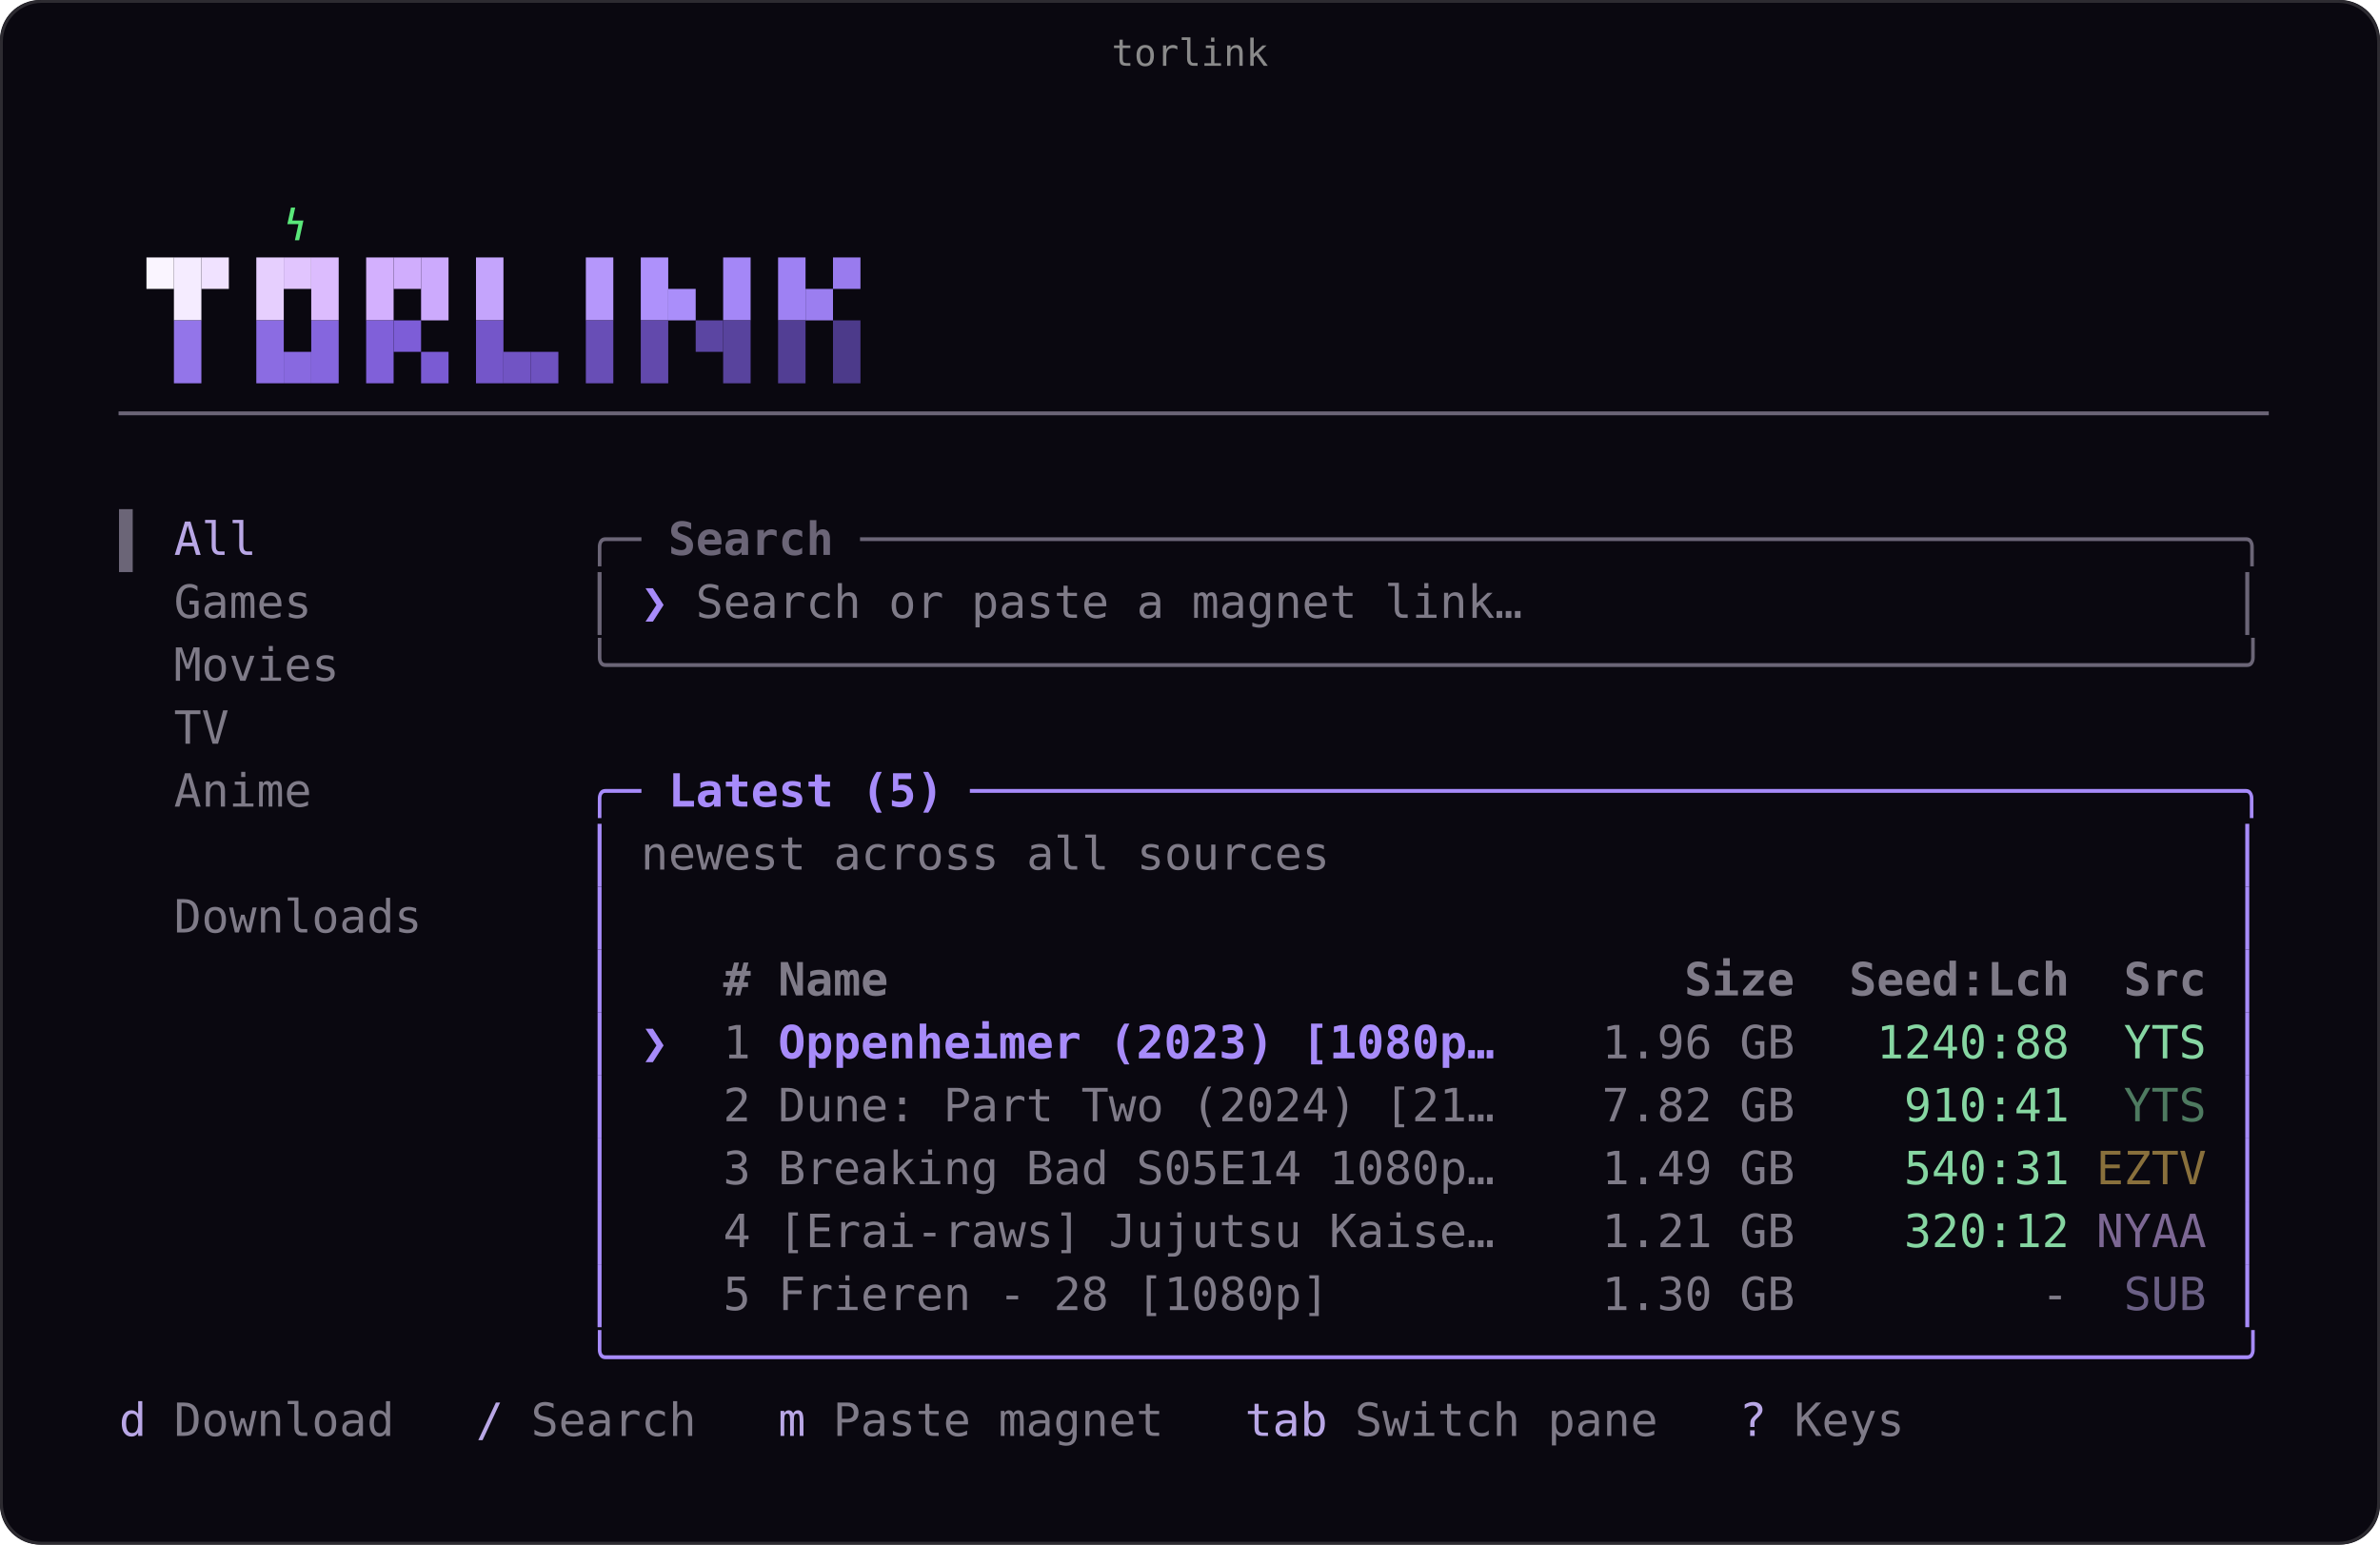
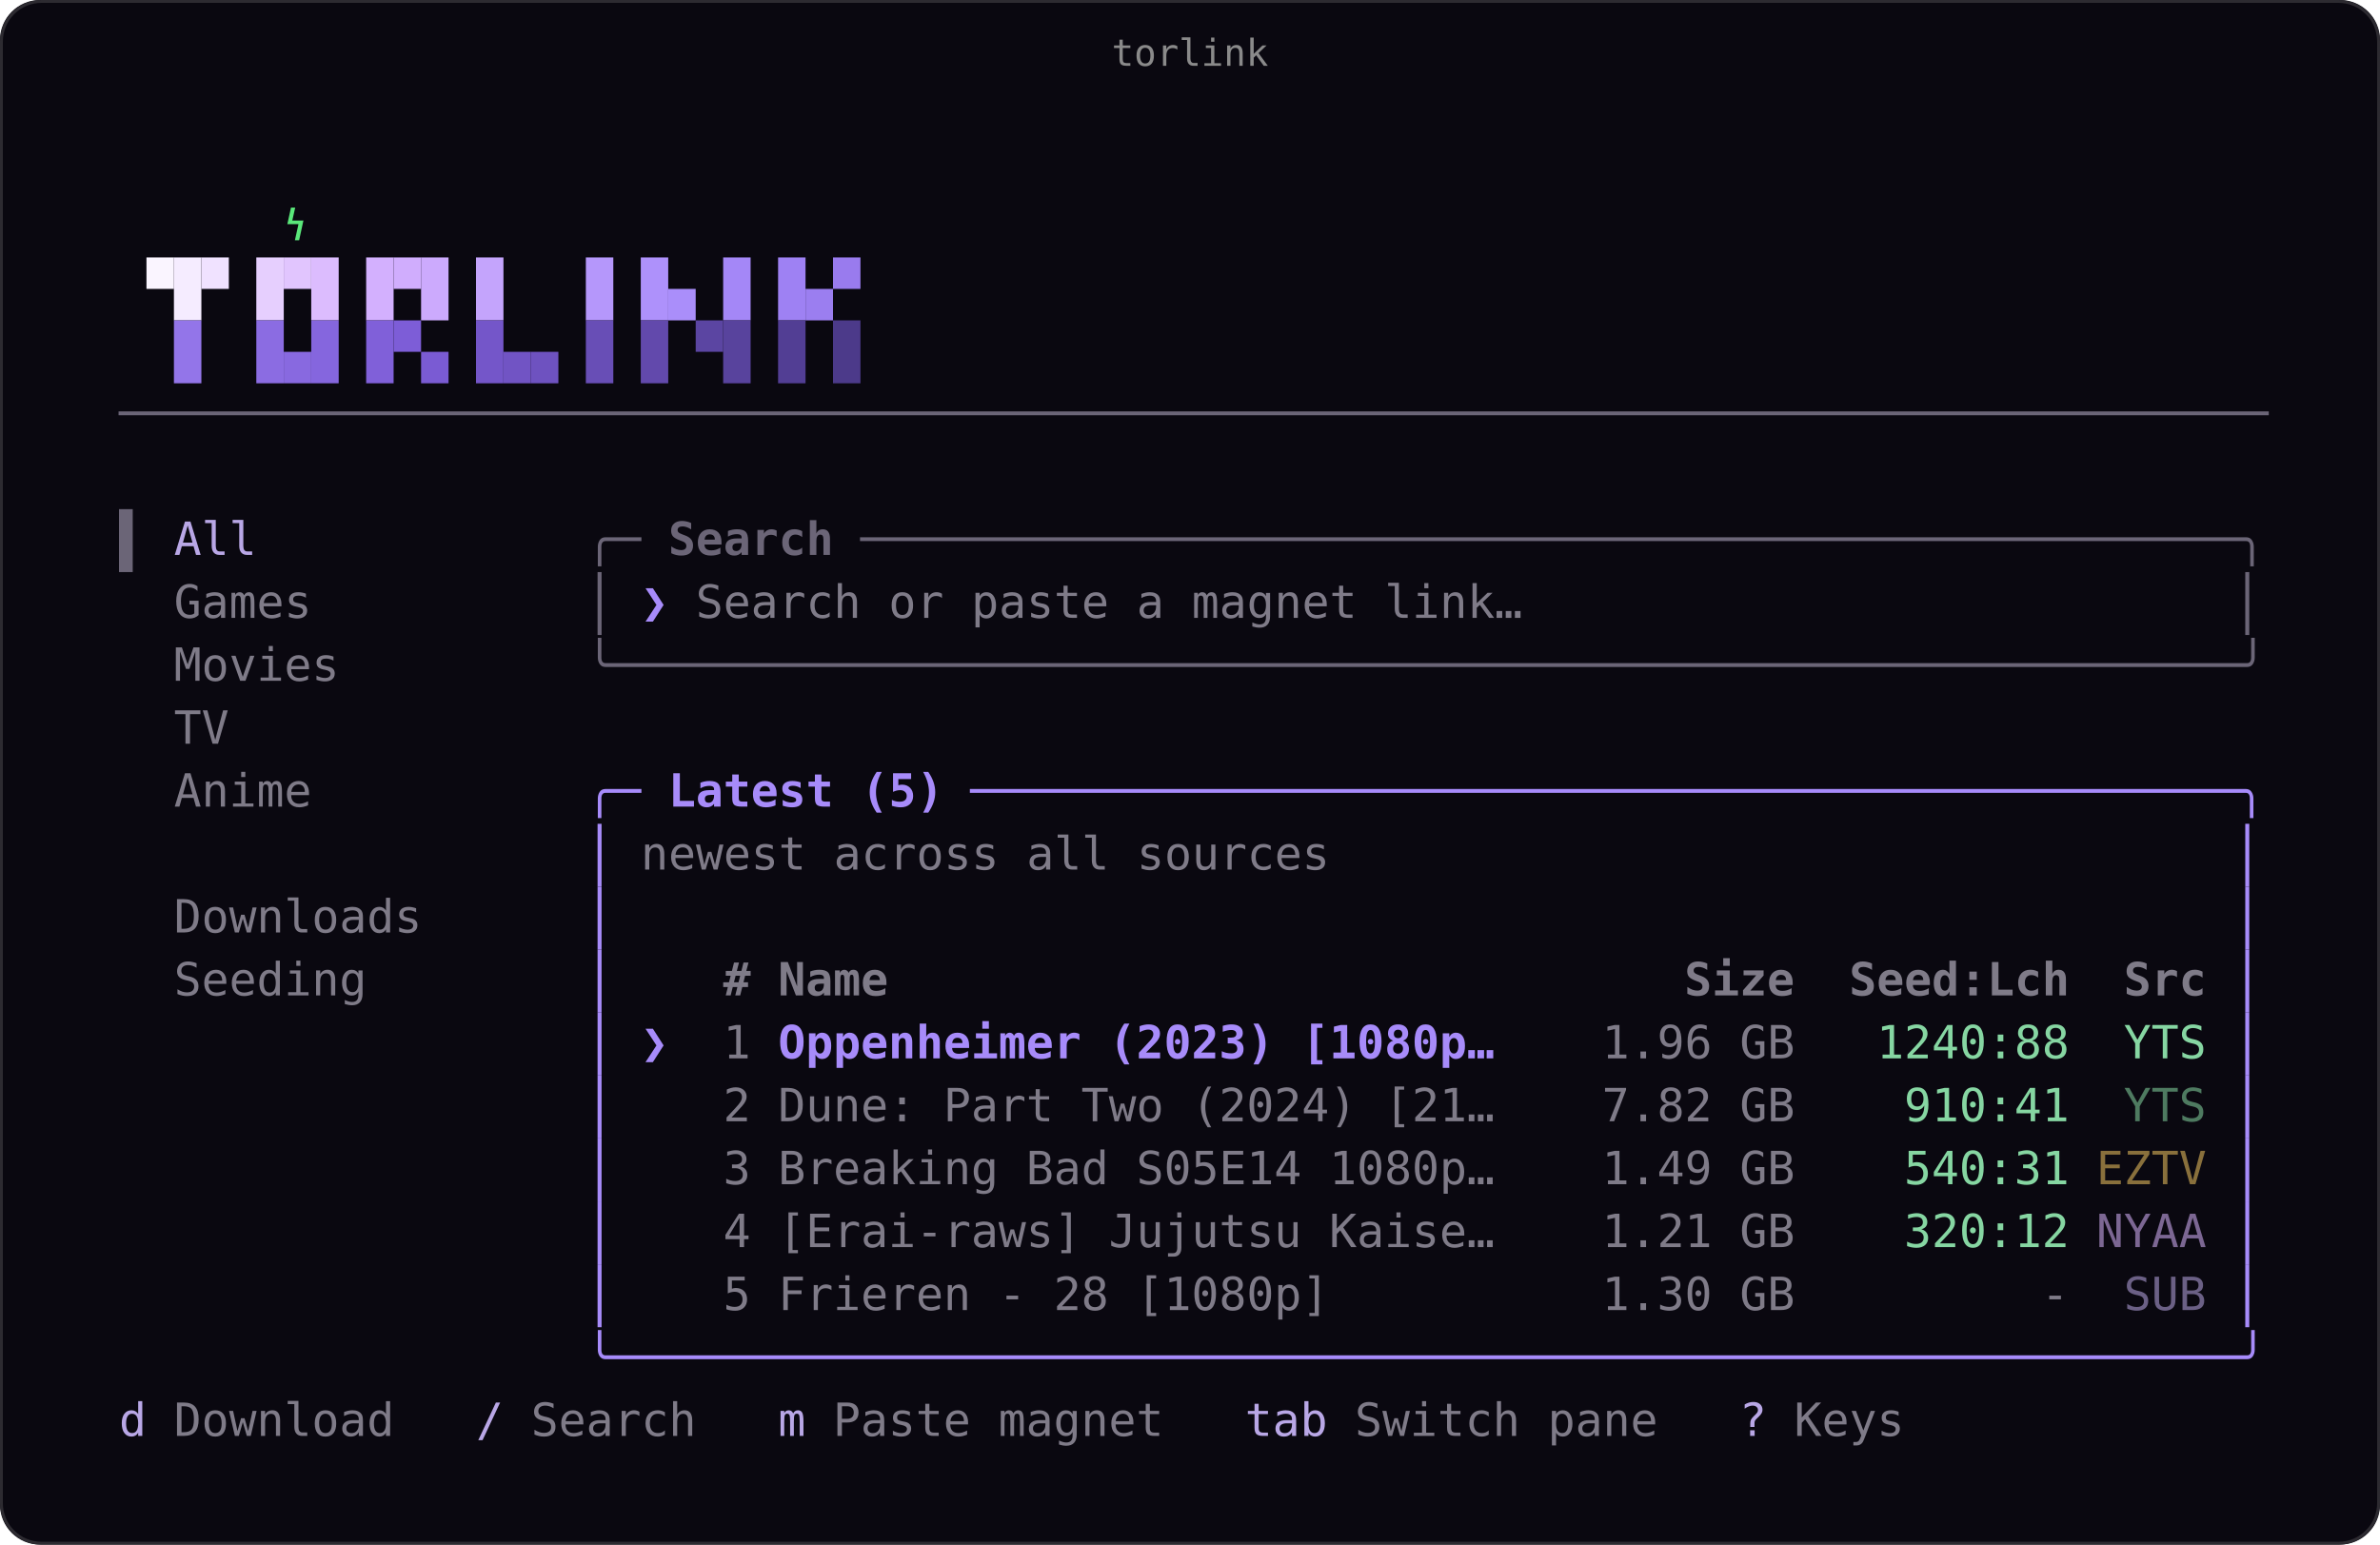
<svg xmlns="http://www.w3.org/2000/svg" width="832" height="540" viewBox="0 0 832 540" style="max-width: 832px; width: 100%; height: auto;" role="img">
  <rect width="100%" height="100%" rx="14" fill="#0a0810" />
  <rect x="0.5" y="0.5" width="831" height="539" rx="14" fill="none" stroke="#2d2b31" stroke-width="1" />
  <text x="416" y="23" text-anchor="middle" font-family="ui-monospace, &quot;Cascadia Mono&quot;, &quot;SF Mono&quot;, Menlo, Consolas, &quot;DejaVu Sans Mono&quot;, monospace" font-size="13" fill="#8a8a8a">torlink</text>
  <g font-family="ui-monospace, &quot;Cascadia Mono&quot;, &quot;SF Mono&quot;, Menlo, Consolas, &quot;DejaVu Sans Mono&quot;, monospace" font-size="16" fill="#ddd8ea">
    <text x="99.2" y="84" textLength="9.6" lengthAdjust="spacingAndGlyphs" xml:space="preserve" fill="#5ae87a" font-weight="600">𐓏</text>
    <rect x="51.2" y="90" width="9.6" height="11" fill="#faf5ff" />
    <rect x="60.8" y="90" width="9.6" height="22" fill="#f5ecff" />
    <rect x="70.4" y="90" width="9.6" height="11" fill="#f0e2ff" />
    <rect x="89.6" y="90" width="9.6" height="22" fill="#e6cffe" />
    <rect x="99.2" y="90" width="9.6" height="11" fill="#e1c5fe" />
    <rect x="108.8" y="90" width="9.6" height="22" fill="#dcbcfe" />
    <rect x="128" y="90" width="9.6" height="22" fill="#d3b0fe" />
    <rect x="137.6" y="90" width="9.6" height="11" fill="#d0adfd" />
    <rect x="147.2" y="90" width="9.6" height="22" fill="#ccaafd" />
    <rect x="166.4" y="90" width="9.6" height="22" fill="#c4a4fc" />
    <rect x="204.8" y="90" width="9.6" height="22" fill="#b597fb" />
    <rect x="224" y="90" width="9.6" height="22" fill="#ae91fb" />
    <rect x="233.6" y="101" width="9.6" height="11" fill="#aa8efa" />
    <rect x="252.8" y="90" width="9.6" height="22" fill="#a487f7" />
    <rect x="272" y="90" width="9.6" height="22" fill="#9e81f3" />
    <rect x="281.6" y="101" width="9.6" height="11" fill="#9b7ef0" />
    <rect x="291.2" y="90" width="9.6" height="11" fill="#997bee" />
    <rect x="60.8" y="112" width="9.6" height="22" fill="#9375e9" />
    <rect x="89.6" y="112" width="9.6" height="22" fill="#8b6ce2" />
    <rect x="99.2" y="123" width="9.6" height="11" fill="#8869e0" />
    <rect x="108.8" y="112" width="9.6" height="22" fill="#8566de" />
    <rect x="128" y="112" width="9.6" height="22" fill="#8060d9" />
    <rect x="137.6" y="112" width="9.6" height="11" fill="#7d5dd7" />
    <rect x="147.2" y="123" width="9.6" height="11" fill="#7a5bd3" />
    <rect x="166.4" y="112" width="9.6" height="22" fill="#7456c9" />
    <rect x="176" y="123" width="9.6" height="11" fill="#7154c4" />
    <rect x="185.6" y="123" width="9.6" height="11" fill="#6e52c0" />
    <rect x="204.8" y="112" width="9.6" height="22" fill="#684eb6" />
    <rect x="224" y="112" width="9.6" height="22" fill="#6249ac" />
    <rect x="243.2" y="112" width="9.6" height="11" fill="#5b45a2" />
    <rect x="252.8" y="112" width="9.6" height="22" fill="#58439d" />
    <rect x="272" y="112" width="9.6" height="22" fill="#523e94" />
    <rect x="291.2" y="112" width="9.6" height="22" fill="#4c3a8a" />
    <text x="41.6" y="150" textLength="748.8" lengthAdjust="spacingAndGlyphs" xml:space="preserve" fill="#6b6577">──────────────────────────────────────────────────────────────────────────────</text>
    <rect x="41.6" y="178" width="4.8" height="22" fill="#6b6577" />
    <text x="60.8" y="194" textLength="28.8" lengthAdjust="spacingAndGlyphs" xml:space="preserve" fill="#b9a7e6">All</text>
    <text x="204.8" y="194" textLength="19.2" lengthAdjust="spacingAndGlyphs" xml:space="preserve" fill="#6b6577">╭─</text>
    <text x="233.6" y="194" textLength="57.6" lengthAdjust="spacingAndGlyphs" xml:space="preserve" fill="#6b6577" font-weight="600">Search</text>
    <text x="300.8" y="194" textLength="489.6" lengthAdjust="spacingAndGlyphs" xml:space="preserve" fill="#6b6577">──────────────────────────────────────────────────╮</text>
    <text x="60.8" y="216" textLength="48" lengthAdjust="spacingAndGlyphs" xml:space="preserve" fill-opacity="0.55">Games</text>
    <rect x="208.9" y="200" width="1.4" height="22" fill="#6b6577" />
    <text x="224" y="216" textLength="9.6" lengthAdjust="spacingAndGlyphs" xml:space="preserve" fill="#a78bfa">❯</text>
    <text x="243.2" y="216" textLength="288" lengthAdjust="spacingAndGlyphs" xml:space="preserve" fill-opacity="0.55">Search or paste a magnet link…</text>
    <rect x="784.9" y="200" width="1.4" height="22" fill="#6b6577" />
    <text x="60.8" y="238" textLength="57.6" lengthAdjust="spacingAndGlyphs" xml:space="preserve" fill-opacity="0.55">Movies</text>
    <text x="204.8" y="238" textLength="585.6" lengthAdjust="spacingAndGlyphs" xml:space="preserve" fill="#6b6577">╰───────────────────────────────────────────────────────────╯</text>
    <text x="60.8" y="260" textLength="19.2" lengthAdjust="spacingAndGlyphs" xml:space="preserve" fill-opacity="0.55">TV</text>
    <text x="60.8" y="282" textLength="48" lengthAdjust="spacingAndGlyphs" xml:space="preserve" fill-opacity="0.55">Anime</text>
    <text x="204.8" y="282" textLength="19.2" lengthAdjust="spacingAndGlyphs" xml:space="preserve" fill="#a78bfa">╭─</text>
    <text x="233.6" y="282" textLength="96" lengthAdjust="spacingAndGlyphs" xml:space="preserve" fill="#a78bfa" font-weight="600">Latest (5)</text>
    <text x="339.2" y="282" textLength="451.2" lengthAdjust="spacingAndGlyphs" xml:space="preserve" fill="#a78bfa">──────────────────────────────────────────────╮</text>
    <rect x="208.9" y="288" width="1.4" height="22" fill="#a78bfa" />
    <text x="224" y="304" textLength="240" lengthAdjust="spacingAndGlyphs" xml:space="preserve" fill-opacity="0.55">newest across all sources</text>
    <rect x="784.9" y="288" width="1.4" height="22" fill="#a78bfa" />
    <text x="60.8" y="326" textLength="86.4" lengthAdjust="spacingAndGlyphs" xml:space="preserve" fill-opacity="0.55">Downloads</text>
    <rect x="208.9" y="310" width="1.4" height="22" fill="#a78bfa" />
    <rect x="784.9" y="310" width="1.4" height="22" fill="#a78bfa" />
+     <text x="60.8" y="348" textLength="67.2" lengthAdjust="spacingAndGlyphs" xml:space="preserve" fill-opacity="0.55">Seeding</text>
    <rect x="208.9" y="332" width="1.4" height="22" fill="#a78bfa" />
    <text x="252.8" y="348" textLength="9.6" lengthAdjust="spacingAndGlyphs" xml:space="preserve" fill-opacity="0.55" font-weight="600">#</text>
    <text x="272" y="348" textLength="38.4" lengthAdjust="spacingAndGlyphs" xml:space="preserve" fill-opacity="0.55" font-weight="600">Name</text>
    <text x="588.8" y="348" textLength="38.4" lengthAdjust="spacingAndGlyphs" xml:space="preserve" fill-opacity="0.55" font-weight="600">Size</text>
    <text x="646.4" y="348" textLength="76.8" lengthAdjust="spacingAndGlyphs" xml:space="preserve" fill-opacity="0.55" font-weight="600">Seed:Lch</text>
    <text x="742.4" y="348" textLength="28.8" lengthAdjust="spacingAndGlyphs" xml:space="preserve" fill-opacity="0.55" font-weight="600">Src</text>
    <rect x="784.9" y="332" width="1.4" height="22" fill="#a78bfa" />
    <rect x="208.9" y="354" width="1.4" height="22" fill="#a78bfa" />
    <text x="224" y="370" textLength="9.6" lengthAdjust="spacingAndGlyphs" xml:space="preserve" fill="#a78bfa">❯</text>
    <text x="252.8" y="370" textLength="9.6" lengthAdjust="spacingAndGlyphs" xml:space="preserve" fill-opacity="0.55">1</text>
    <text x="272" y="370" textLength="249.6" lengthAdjust="spacingAndGlyphs" xml:space="preserve" fill="#a78bfa" font-weight="600">Oppenheimer (2023) [1080p…</text>
    <text x="560" y="370" textLength="67.2" lengthAdjust="spacingAndGlyphs" xml:space="preserve" fill-opacity="0.55">1.96 GB</text>
    <text x="656" y="370" textLength="67.2" lengthAdjust="spacingAndGlyphs" xml:space="preserve" fill="#86d6a2">1240:88</text>
    <text x="742.4" y="370" textLength="28.8" lengthAdjust="spacingAndGlyphs" xml:space="preserve" fill="#86d6a2">YTS</text>
    <rect x="784.9" y="354" width="1.4" height="22" fill="#a78bfa" />
    <rect x="208.9" y="376" width="1.4" height="22" fill="#a78bfa" />
    <text x="252.8" y="392" textLength="9.6" lengthAdjust="spacingAndGlyphs" xml:space="preserve" fill-opacity="0.55">2</text>
    <text x="272" y="392" textLength="249.6" lengthAdjust="spacingAndGlyphs" xml:space="preserve" fill-opacity="0.55">Dune: Part Two (2024) [21…</text>
    <text x="560" y="392" textLength="67.2" lengthAdjust="spacingAndGlyphs" xml:space="preserve" fill-opacity="0.55">7.82 GB</text>
    <text x="665.6" y="392" textLength="57.6" lengthAdjust="spacingAndGlyphs" xml:space="preserve" fill="#86d6a2">910:41</text>
    <text x="742.4" y="392" textLength="28.8" lengthAdjust="spacingAndGlyphs" xml:space="preserve" fill="#86d6a2" fill-opacity="0.55">YTS</text>
    <rect x="784.9" y="376" width="1.4" height="22" fill="#a78bfa" />
    <rect x="208.9" y="398" width="1.4" height="22" fill="#a78bfa" />
    <text x="252.8" y="414" textLength="9.6" lengthAdjust="spacingAndGlyphs" xml:space="preserve" fill-opacity="0.55">3</text>
    <text x="272" y="414" textLength="249.6" lengthAdjust="spacingAndGlyphs" xml:space="preserve" fill-opacity="0.55">Breaking Bad S05E14 1080p…</text>
    <text x="560" y="414" textLength="67.2" lengthAdjust="spacingAndGlyphs" xml:space="preserve" fill-opacity="0.55">1.49 GB</text>
    <text x="665.6" y="414" textLength="57.6" lengthAdjust="spacingAndGlyphs" xml:space="preserve" fill="#86d6a2">540:31</text>
    <text x="732.8" y="414" textLength="38.4" lengthAdjust="spacingAndGlyphs" xml:space="preserve" fill="#f0c560" fill-opacity="0.55">EZTV</text>
    <rect x="784.9" y="398" width="1.4" height="22" fill="#a78bfa" />
    <rect x="208.9" y="420" width="1.4" height="22" fill="#a78bfa" />
    <text x="252.8" y="436" textLength="9.6" lengthAdjust="spacingAndGlyphs" xml:space="preserve" fill-opacity="0.55">4</text>
    <text x="272" y="436" textLength="249.6" lengthAdjust="spacingAndGlyphs" xml:space="preserve" fill-opacity="0.55">[Erai-raws] Jujutsu Kaise…</text>
    <text x="560" y="436" textLength="67.2" lengthAdjust="spacingAndGlyphs" xml:space="preserve" fill-opacity="0.55">1.21 GB</text>
    <text x="665.6" y="436" textLength="57.6" lengthAdjust="spacingAndGlyphs" xml:space="preserve" fill="#86d6a2">320:12</text>
    <text x="732.8" y="436" textLength="38.4" lengthAdjust="spacingAndGlyphs" xml:space="preserve" fill="#d8b4fe" fill-opacity="0.55">NYAA</text>
    <rect x="784.9" y="420" width="1.4" height="22" fill="#a78bfa" />
    <rect x="208.9" y="442" width="1.4" height="22" fill="#a78bfa" />
    <text x="252.8" y="458" textLength="9.6" lengthAdjust="spacingAndGlyphs" xml:space="preserve" fill-opacity="0.55">5</text>
    <text x="272" y="458" textLength="192" lengthAdjust="spacingAndGlyphs" xml:space="preserve" fill-opacity="0.55">Frieren - 28 [1080p]</text>
    <text x="560" y="458" textLength="67.2" lengthAdjust="spacingAndGlyphs" xml:space="preserve" fill-opacity="0.55">1.30 GB</text>
    <text x="713.6" y="458" textLength="9.6" lengthAdjust="spacingAndGlyphs" xml:space="preserve" fill-opacity="0.55">-</text>
    <text x="742.4" y="458" textLength="28.8" lengthAdjust="spacingAndGlyphs" xml:space="preserve" fill="#b9a7e6" fill-opacity="0.55">SUB</text>
    <rect x="784.9" y="442" width="1.4" height="22" fill="#a78bfa" />
    <text x="204.8" y="480" textLength="585.6" lengthAdjust="spacingAndGlyphs" xml:space="preserve" fill="#a78bfa">╰───────────────────────────────────────────────────────────╯</text>
    <text x="41.6" y="502" textLength="9.6" lengthAdjust="spacingAndGlyphs" xml:space="preserve" fill="#b9a7e6">d</text>
    <text x="60.8" y="502" textLength="76.8" lengthAdjust="spacingAndGlyphs" xml:space="preserve" fill-opacity="0.55">Download</text>
    <text x="166.4" y="502" textLength="9.6" lengthAdjust="spacingAndGlyphs" xml:space="preserve" fill="#b9a7e6">/</text>
    <text x="185.6" y="502" textLength="57.6" lengthAdjust="spacingAndGlyphs" xml:space="preserve" fill-opacity="0.55">Search</text>
    <text x="272" y="502" textLength="9.6" lengthAdjust="spacingAndGlyphs" xml:space="preserve" fill="#b9a7e6">m</text>
    <text x="291.2" y="502" textLength="115.2" lengthAdjust="spacingAndGlyphs" xml:space="preserve" fill-opacity="0.55">Paste magnet</text>
    <text x="435.2" y="502" textLength="28.8" lengthAdjust="spacingAndGlyphs" xml:space="preserve" fill="#b9a7e6">tab</text>
    <text x="473.6" y="502" textLength="105.6" lengthAdjust="spacingAndGlyphs" xml:space="preserve" fill-opacity="0.55">Switch pane</text>
    <text x="608" y="502" textLength="9.6" lengthAdjust="spacingAndGlyphs" xml:space="preserve" fill="#b9a7e6">?</text>
    <text x="627.2" y="502" textLength="38.4" lengthAdjust="spacingAndGlyphs" xml:space="preserve" fill-opacity="0.55">Keys</text>
  </g>
</svg>
